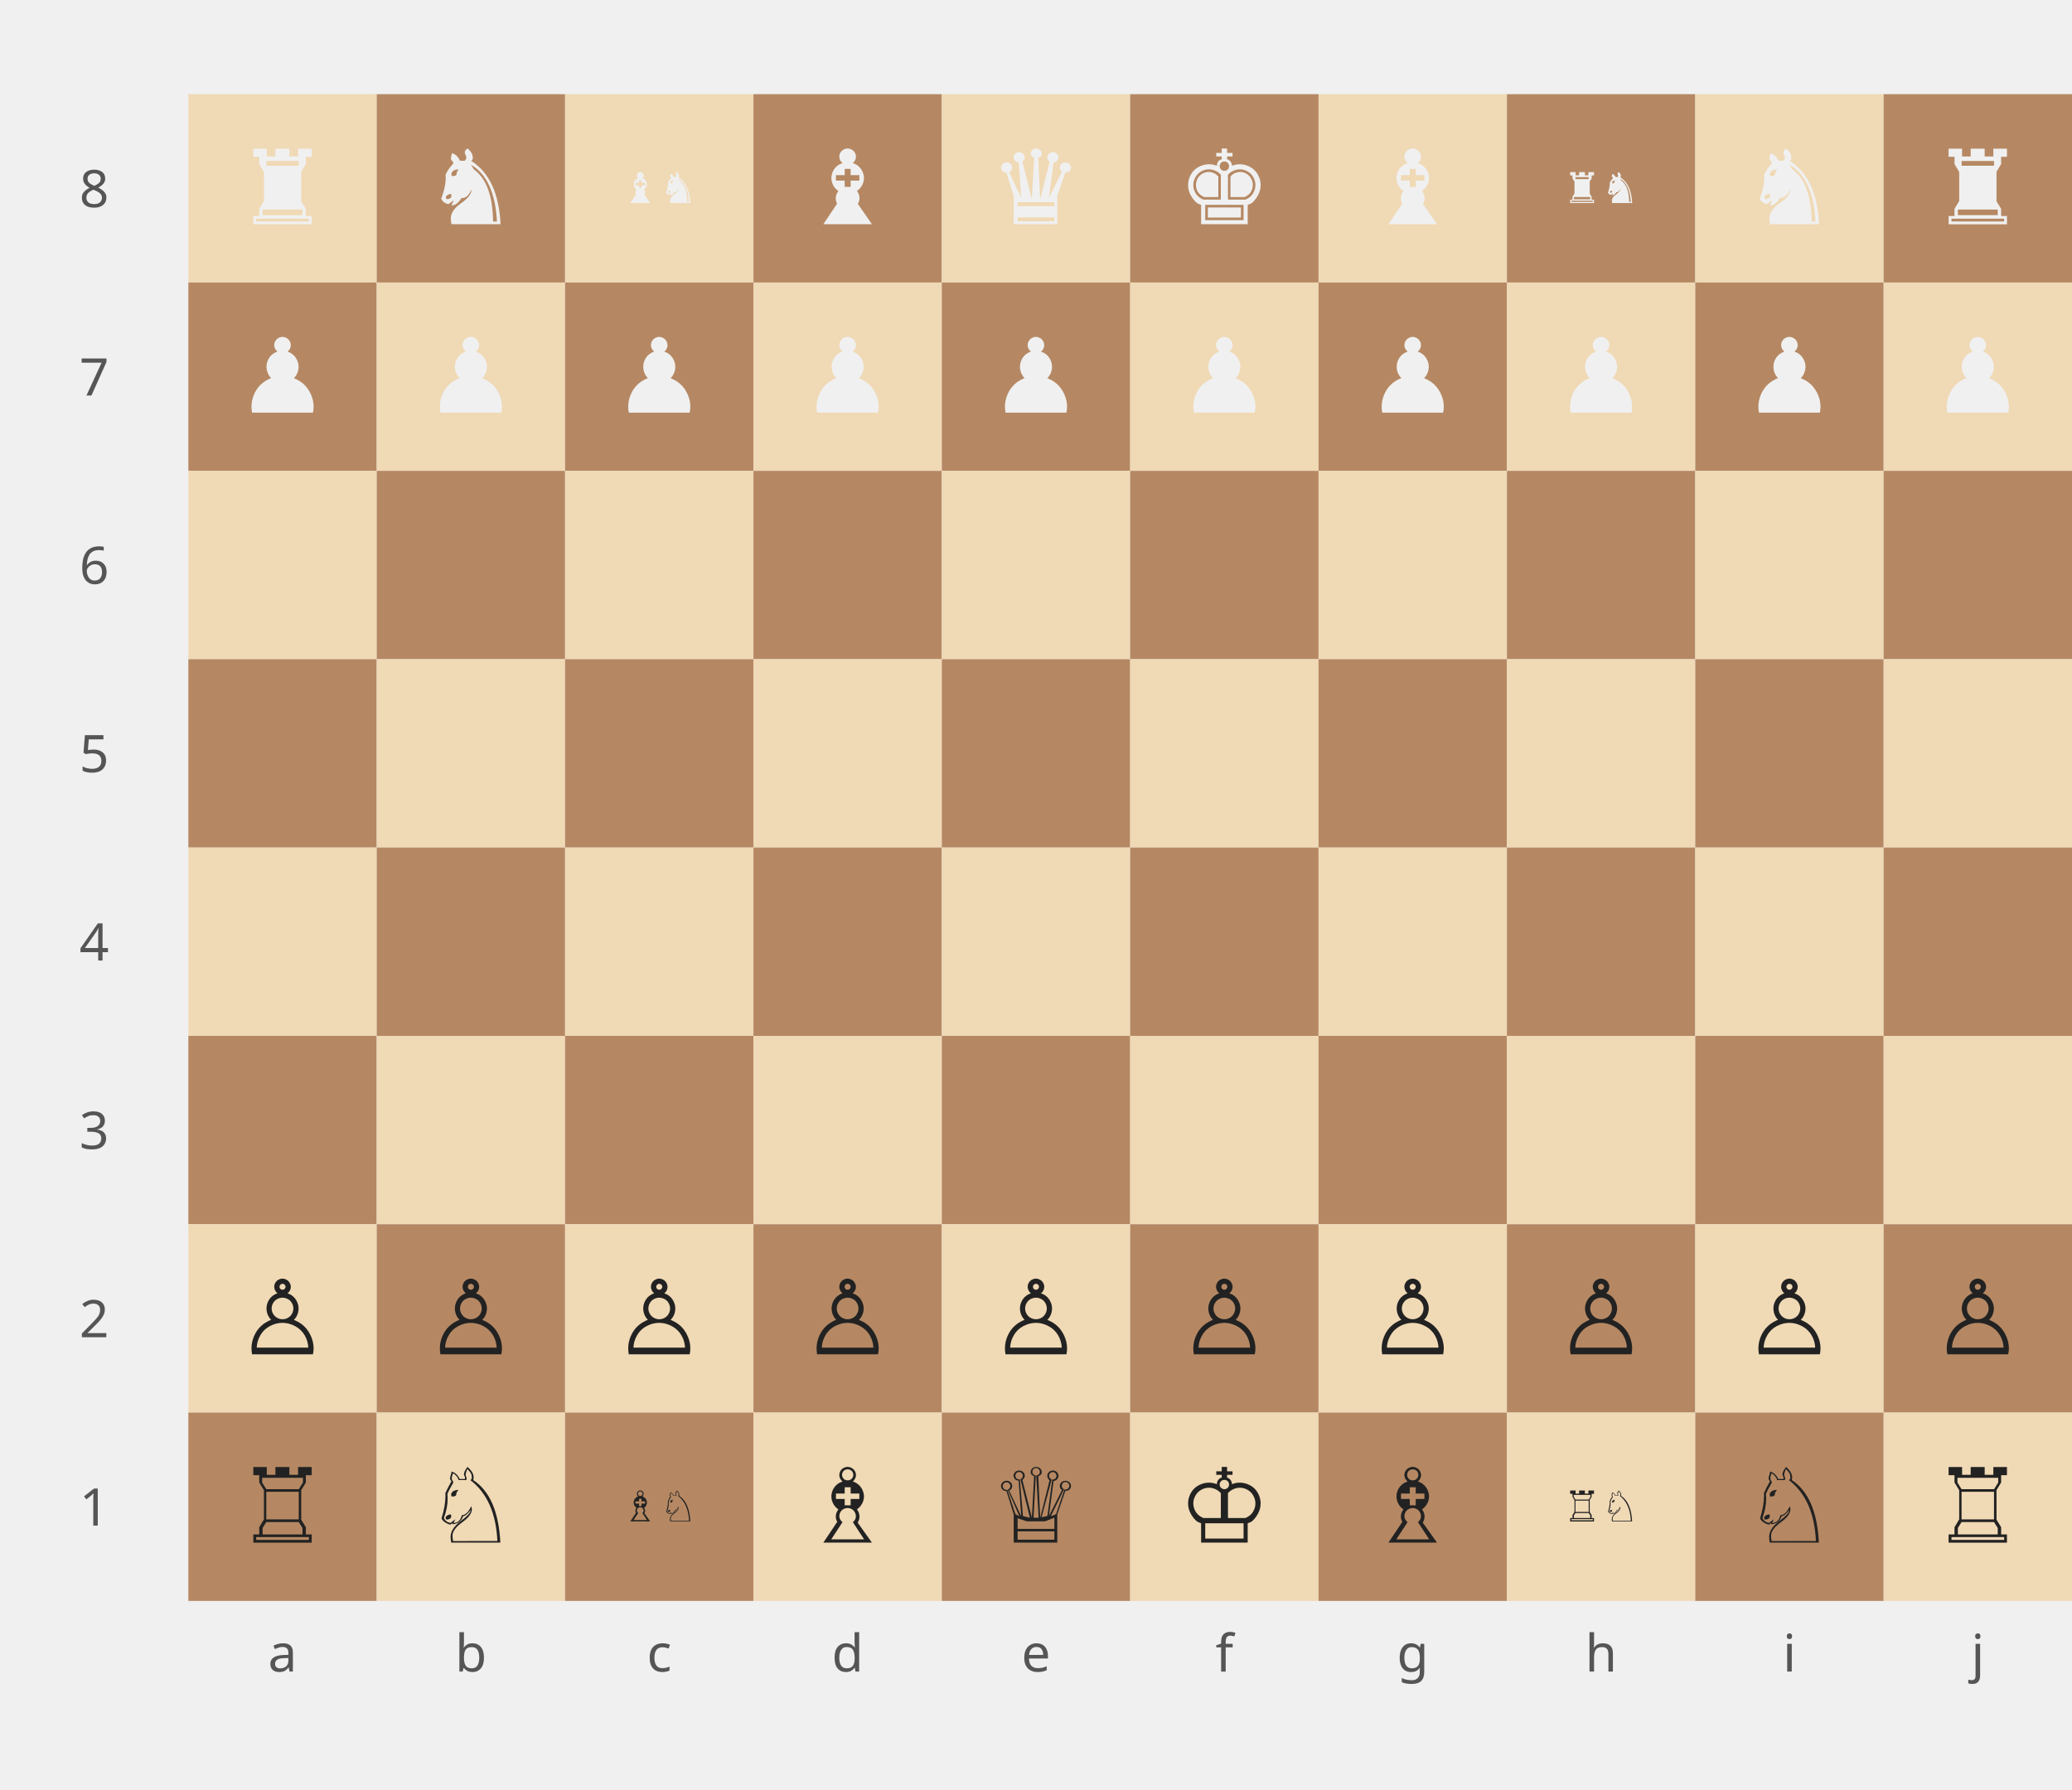
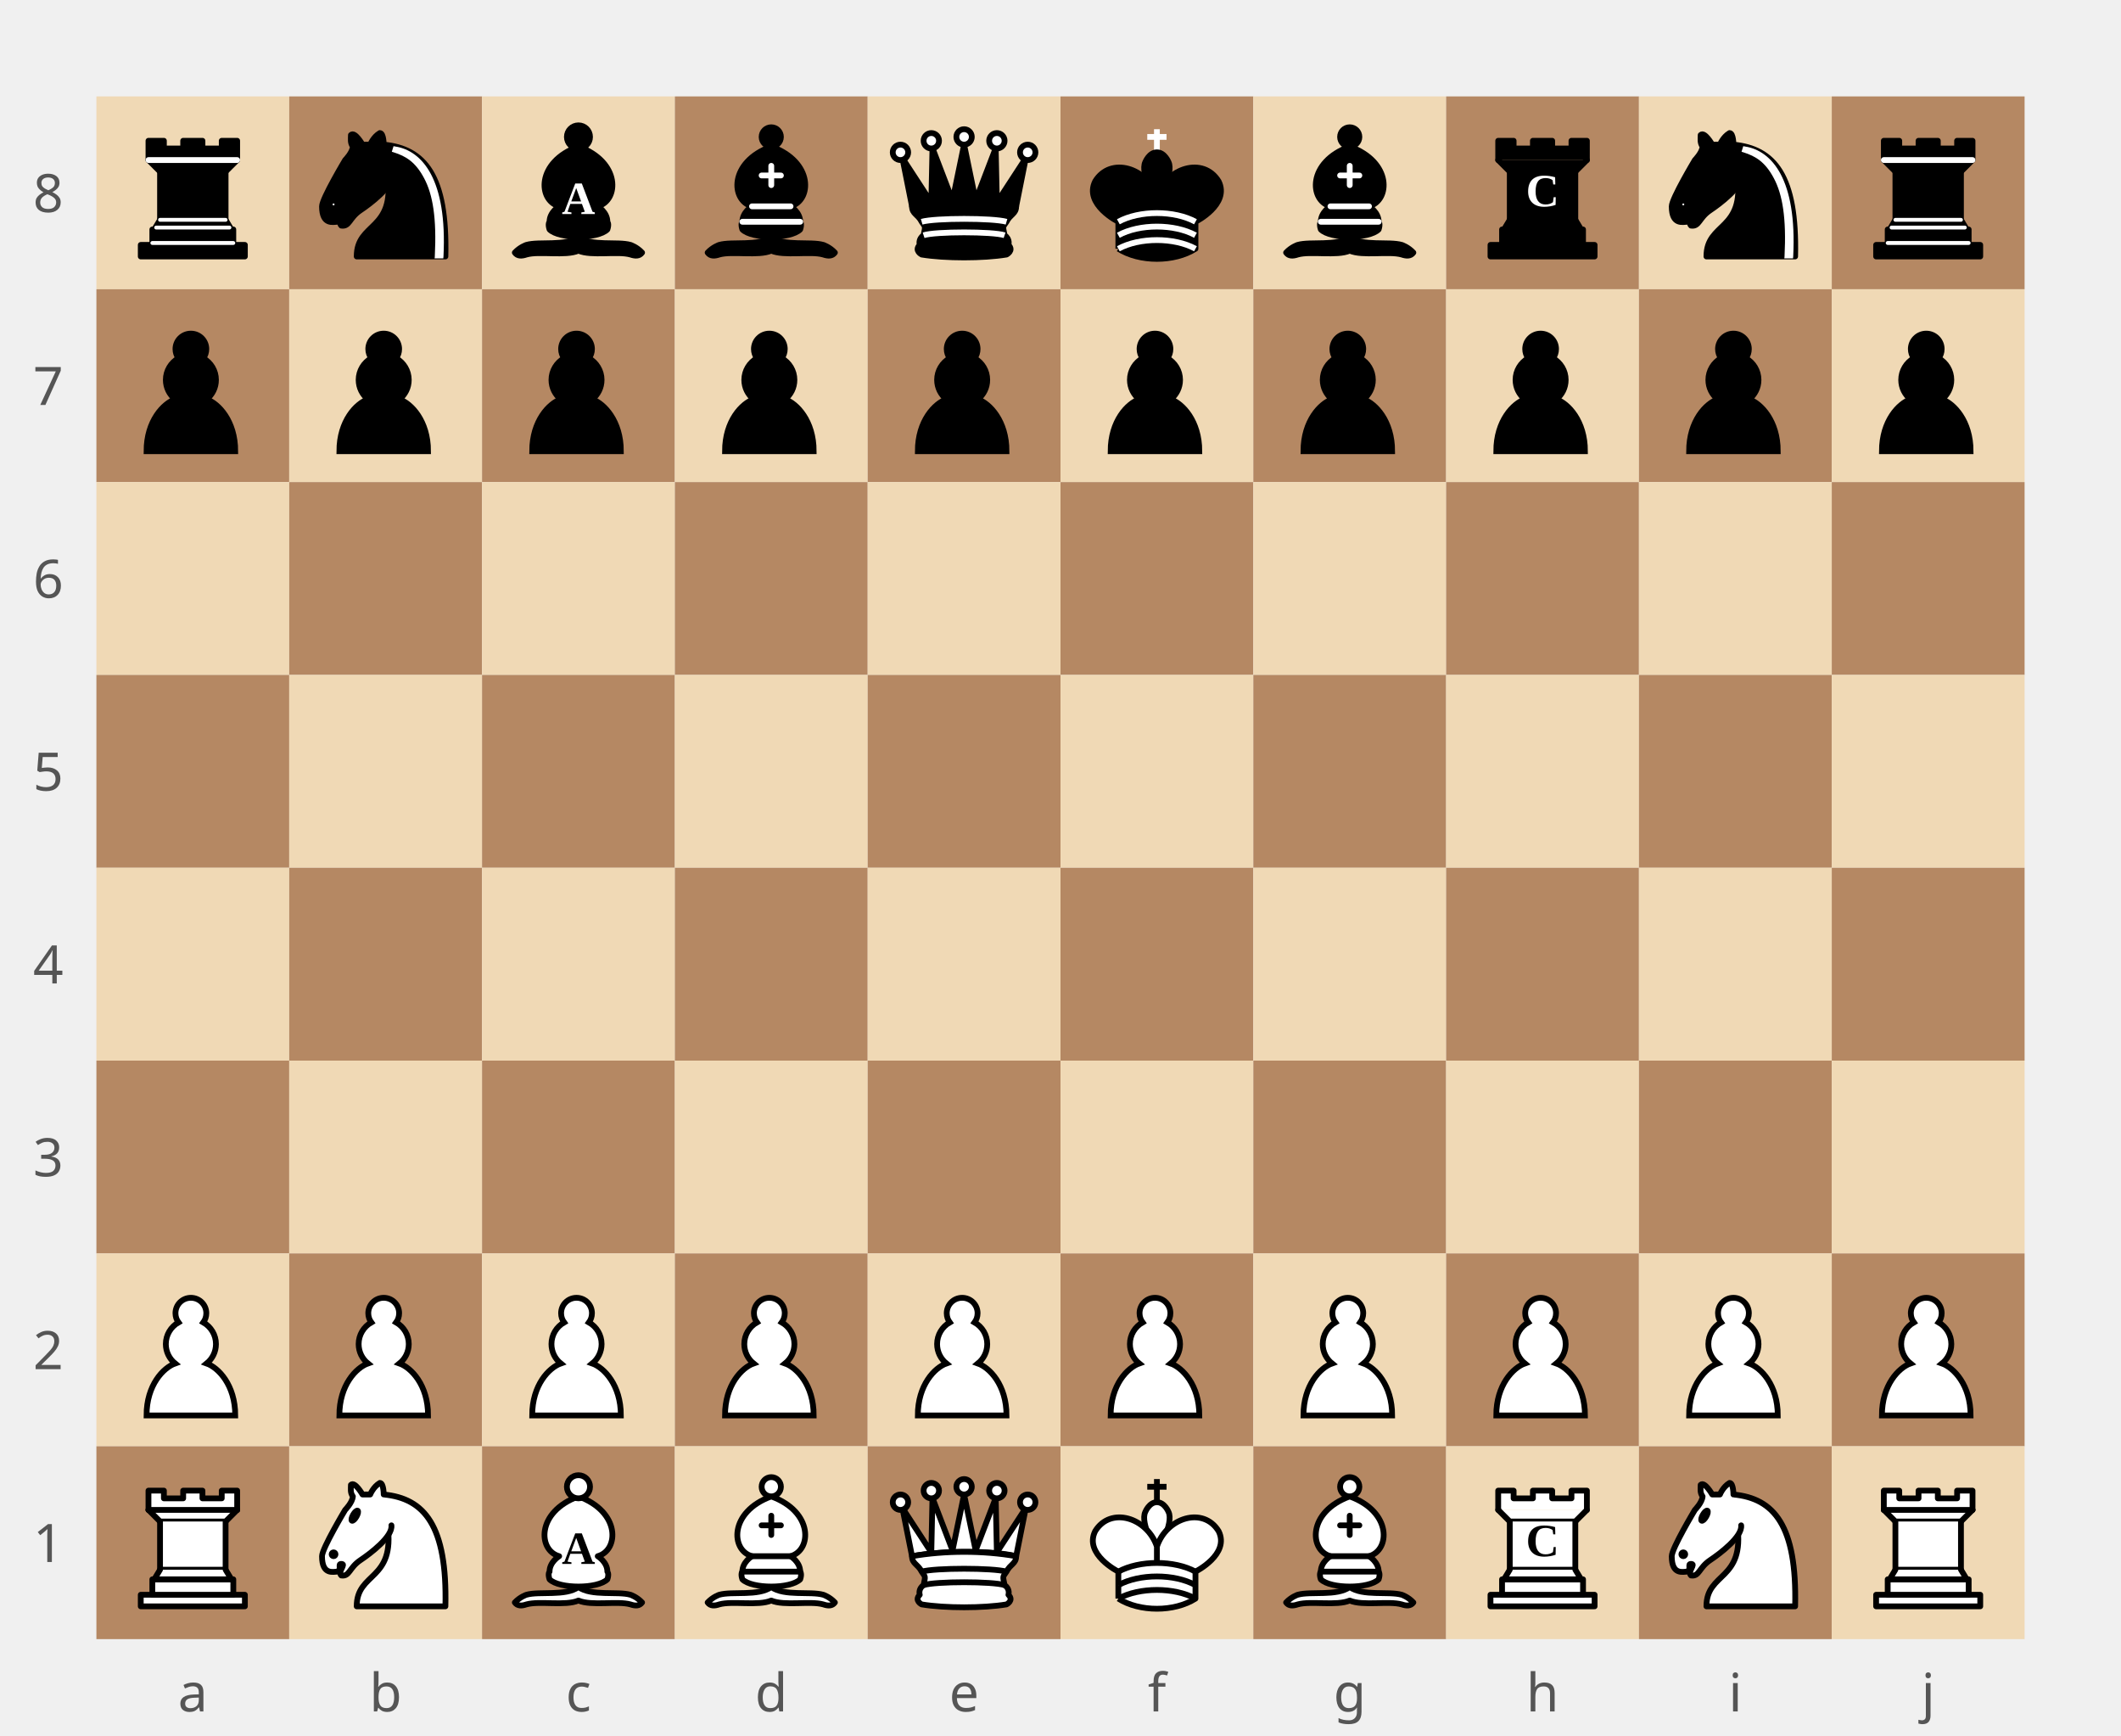
- <svg xmlns="http://www.w3.org/2000/svg" viewBox="0 0 440 380" width="440" height="380">
+ <svg xmlns="http://www.w3.org/2000/svg" viewBox="0 0 440 360" width="440" height="360">
+   <defs>
+     <symbol id="piece-r" viewBox="0 0 45 45">
+       <g style="fill:#000;stroke:#000;stroke-width:1.5;stroke-linecap:round;stroke-linejoin:round">
+         <path d="M 9,39 L 36,39 L 36,36 L 9,36 L 9,39 z" />
+         <path d="M 12,36 L 12,32 L 33,32 L 33,36 L 12,36 z" />
+         <path d="M 11,14 L 11,9 L 15,9 L 15,11 L 20,11 L 20,9 L 25,9 L 25,11 L 30,11 L 30,9 L 34,9 L 34,14" />
+         <path d="M 34,14 L 31,17 L 14,17 L 11,14" />
+         <path d="M 31,17 L 31,29.5 L 14,29.5 L 14,17" />
+         <path d="M 31,29.5 L 32.5,32 L 12.5,32 L 14,29.5" />
+         <path d="M 11,14 L 34,14" style="fill:none;stroke:#fff;stroke-linejoin:miter" />
+         <path d="M 12,35.5 L 33,35.5" style="fill:none;stroke:#fff;stroke-width:1" />
+         <path d="M 13,31.5 L 32,31.5" style="fill:none;stroke:#fff;stroke-width:1" />
+         <path d="M 14,29.5 L 31,29.5" style="fill:none;stroke:#fff;stroke-width:1" />
+       </g>
+     </symbol>
+     <symbol id="piece-n" viewBox="0 0 45 45">
+       <g style="fill:none;stroke:#000;stroke-width:1.5;stroke-linecap:round;stroke-linejoin:round">
+         <path d="M 22,10 C 32.5,11 38.5,18 38,39 L 15,39 C 15,30 25,32.5 23,18" style="fill:#000" />
+         <path d="M 24,18 C 24.38,20.91 18.45,25.37 16,27 C 13,29 13.18,31.34 11,31 C 9.958,30.06 12.41,27.96 11,28 C 10,28 11.19,29.23 10,30 C 9,30 5.997,31 6,26 C 6,24 12,14 12,14 C 12,14 13.89,12.1 14,10.5 C 13.27,9.506 13.5,8.5 13.5,7.5 C 14.5,6.5 16.5,10 16.5,10 L 18.5,10 C 18.5,10 19.28,8.008 21,7 C 22,7 22,10 22,10" style="fill:#000" />
+         <path d="M 9.5,25.5 A 0.5,0.5 0 1 1 8.5,25.5 A 0.5,0.5 0 1 1 9.5,25.5 z" style="fill:#fff" />
+         <path d="M 15,15.5 A 0.5,1.5 0 1 1 14,15.5 A 0.5,1.5 0 1 1 15,15.5 z" transform="matrix(0.866,0.5,-0.5,0.866,9.693,-5.173)" style="fill:#fff" />
+         <path d="M 24.55,10.4 L 24.1,11.85 L 24.6,12 C 27.75,13 30.25,14.49 32.5,18.75 C 34.75,23.01 35.75,29.06 35.25,39 L 35.2,39.5 L 37.45,39.5 L 37.5,39 C 38,28.94 36.62,22.15 34.25,17.66 C 31.88,13.17 28.46,11.02 25.06,10.5 L 24.55,10.4 z" style="fill:#fff;stroke:none" />
+       </g>
+     </symbol>
+     <symbol id="piece-a" viewBox="0 0 45 45">
+       <g style="fill:#000;stroke:#000;stroke-width:1.5;stroke-linecap:round;stroke-linejoin:round">
+         <path d="M 9,36 C 12.39,35.03 19.11,36.43 22.5,34 C 25.89,36.43 32.61,35.03 36,36 C 36,36 37.65,36.54 39,38 C 38.32,38.97 37.2,38.91 36,38.5 C 32.61,37.53 25.89,38.96 22.5,37.5 C 19.11,38.96 12.39,37.53 9,38.5 C 7.8,38.91 6.68,38.97 6,38 C 7.35,36.54 9,36 9,36 z" />
+         <path d="M 15,32 C 17.5,34.5 27.5,34.5 30,32 C 30.5,30.5 30,30 30,30 C 30,27.5 27.5,26 27.5,26 C 33,24.5 33.5,14.5 22.5,10.5 C 11.5,14.5 12,24.5 17.5,26 C 17.5,26 15,27.5 15,30 C 15,30 14.5,30.5 15,32 z" />
+         <circle cx="22.5" cy="8" r="3" />
+       </g>
+       <text x="22.5" y="28" text-anchor="middle" font-size="12" font-weight="bold" fill="#fff">A</text>
+     </symbol>
+     <symbol id="piece-b" viewBox="0 0 45 45">
+       <g style="fill:none;stroke:#000;stroke-width:1.5;stroke-linecap:round;stroke-linejoin:round">
+         <g style="fill:#000;stroke-linecap:butt">
+           <path d="M 9,36 C 12.39,35.03 19.11,36.43 22.5,34 C 25.89,36.43 32.61,35.03 36,36 C 36,36 37.65,36.54 39,38 C 38.32,38.97 37.2,38.91 36,38.5 C 32.61,37.53 25.89,38.96 22.5,37.5 C 19.11,38.96 12.39,37.53 9,38.5 C 7.8,38.91 6.68,38.97 6,38 C 7.35,36.54 9,36 9,36 z" />
+           <path d="M 15,32 C 17.5,34.5 27.5,34.5 30,32 C 30.5,30.5 30,30 30,30 C 30,27.5 27.5,26 27.5,26 C 33,24.5 33.5,14.5 22.5,10.5 C 11.5,14.5 12,24.5 17.5,26 C 17.5,26 15,27.5 15,30 C 15,30 14.5,30.5 15,32 z" />
+           <path d="M 25,8 A 2.5,2.5 0 1 1 20,8 A 2.5,2.5 0 1 1 25,8 z" />
+         </g>
+         <path d="M 17.5,26 L 27.5,26 M 15,30 L 30,30 M 22.5,15.5 L 22.5,20.5 M 20,18 L 25,18" style="fill:none;stroke:#fff;stroke-linejoin:miter" />
+       </g>
+     </symbol>
+     <symbol id="piece-q" viewBox="0 0 45 45">
+       <g style="fill:#000;stroke:#000;stroke-width:1.5;stroke-linejoin:round">
+         <path d="M 9,26 C 17.5,24.5 30,24.5 36,26 L 38.5,13.5 L 31,25 L 30.7,10.9 L 25.5,24.5 L 22.5,10 L 19.5,24.5 L 14.3,10.9 L 14,25 L 6.5,13.5 L 9,26 z" />
+         <path d="M 9,26 C 9,28 10.5,28 11.5,30 C 12.5,31.5 12.5,31 12,33.5 C 10.5,34.5 11,36 11,36 C 9.5,37.5 11.5,38.5 11.5,38.5 C 17.5,39.5 27.5,39.5 33.5,38.5 C 33.5,38.5 35.5,37.5 34,36 C 34,36 34.5,34.5 33,33.5 C 32.5,31 32.5,31.5 33.5,30 C 34.5,28 36,28 36,26 C 27.5,24.5 17.5,24.5 9,26 z" />
+         <path d="M 11.5,30 C 15,29 30,29 33.5,30" style="fill:none;stroke:#fff" />
+         <path d="M 12,33.5 C 15,32.5 30,32.5 33,33.5" style="fill:none;stroke:#fff" />
+         <circle cx="6" cy="12" r="2" style="fill:#fff" />
+         <circle cx="14" cy="9" r="2" style="fill:#fff" />
+         <circle cx="22.5" cy="8" r="2" style="fill:#fff" />
+         <circle cx="31" cy="9" r="2" style="fill:#fff" />
+         <circle cx="39" cy="12" r="2" style="fill:#fff" />
+       </g>
+     </symbol>
+     <symbol id="piece-k" viewBox="0 0 45 45">
+       <g style="fill:#000;stroke:#000;stroke-width:1.5;stroke-linejoin:round">
+         <path d="M 22.5,11.63 L 22.5,6" style="fill:none;stroke:#fff;stroke-linejoin:miter" />
+         <path d="M 20,8 L 25,8" style="fill:none;stroke:#fff;stroke-linejoin:miter" />
+         <path d="M 22.5,25 C 22.5,25 27,17.5 25.5,14.5 C 25.5,14.5 24.5,12 22.5,12 C 20.5,12 19.5,14.5 19.5,14.5 C 18,17.5 22.5,25 22.5,25" />
+         <path d="M 12.5,37 C 18,40.5 27,40.5 32.5,37 L 32.5,30 C 32.5,30 41.5,25.5 38.5,19.5 C 34.5,13 25,16 22.5,23.5 L 22.5,27 L 22.5,23.5 C 20,16 10.5,13 6.5,19.5 C 3.5,25.5 12.5,30 12.5,30 L 12.5,37" />
+         <path d="M 12.5,30 C 18,27 27,27 32.5,30" style="fill:none;stroke:#fff" />
+         <path d="M 12.5,33.5 C 18,30.5 27,30.5 32.5,33.5" style="fill:none;stroke:#fff" />
+         <path d="M 12.5,37 C 18,34 27,34 32.5,37" style="fill:none;stroke:#fff" />
+       </g>
+     </symbol>
+     <symbol id="piece-c" viewBox="0 0 45 45">
+       <g style="fill:#000;stroke:#000;stroke-width:1.5;stroke-linecap:round;stroke-linejoin:round">
+         <path d="M 9,39 L 36,39 L 36,36 L 9,36 L 9,39 z" />
+         <path d="M 12,36 L 12,32 L 33,32 L 33,36 L 12,36 z" />
+         <path d="M 11,14 L 11,9 L 15,9 L 15,11 L 20,11 L 20,9 L 25,9 L 25,11 L 30,11 L 30,9 L 34,9 L 34,14" />
+         <path d="M 34,14 L 31,17 L 14,17 L 11,14" />
+         <path d="M 31,17 L 31,29.5 L 14,29.5 L 14,17" />
+         <path d="M 31,29.5 L 32.5,32 L 12.5,32 L 14,29.5" />
+       </g>
+       <text x="22.5" y="26" text-anchor="middle" font-size="12" font-weight="bold" fill="#fff">C</text>
+     </symbol>
+     <symbol id="piece-p" viewBox="0 0 45 45">
+       <path d="M 22,9 C 19.79,9 18,10.79 18,13 C 18,13.89 18.29,14.71 18.78,15.38 C 16.83,16.5 15.5,18.59 15.5,21 C 15.5,23.03 16.44,24.84 17.91,26.03 C 14.91,27.09 10.5,31.58 10.5,39.5 L 33.5,39.5 C 33.5,31.58 29.09,27.09 26.09,26.03 C 27.56,24.84 28.5,23.03 28.5,21 C 28.5,18.59 27.17,16.5 25.22,15.38 C 25.71,14.71 26,13.89 26,13 C 26,10.79 24.21,9 22,9 z" style="fill:#000;stroke:#000;stroke-width:1.5;stroke-linecap:round" />
+     </symbol>
+     <symbol id="piece-P" viewBox="0 0 45 45">
+       <path d="M 22,9 C 19.79,9 18,10.79 18,13 C 18,13.89 18.29,14.71 18.78,15.38 C 16.83,16.5 15.5,18.59 15.5,21 C 15.5,23.03 16.44,24.84 17.91,26.03 C 14.91,27.09 10.5,31.58 10.5,39.5 L 33.5,39.5 C 33.5,31.58 29.09,27.09 26.09,26.03 C 27.56,24.84 28.5,23.03 28.5,21 C 28.5,18.59 27.17,16.5 25.22,15.38 C 25.71,14.71 26,13.89 26,13 C 26,10.79 24.21,9 22,9 z" style="fill:#fff;stroke:#000;stroke-width:1.5;stroke-linecap:round" />
+     </symbol>
+     <symbol id="piece-R" viewBox="0 0 45 45">
+       <g style="fill:#fff;stroke:#000;stroke-width:1.5;stroke-linecap:round;stroke-linejoin:round">
+         <path d="M 9,39 L 36,39 L 36,36 L 9,36 L 9,39 z" />
+         <path d="M 12,36 L 12,32 L 33,32 L 33,36 L 12,36 z" />
+         <path d="M 11,14 L 11,9 L 15,9 L 15,11 L 20,11 L 20,9 L 25,9 L 25,11 L 30,11 L 30,9 L 34,9 L 34,14" />
+         <path d="M 34,14 L 31,17 L 14,17 L 11,14" />
+         <path d="M 31,17 L 31,29.5 L 14,29.5 L 14,17" />
+         <path d="M 31,29.5 L 32.5,32 L 12.5,32 L 14,29.5" />
+         <path d="M 11,14 L 34,14" style="fill:none" />
+       </g>
+     </symbol>
+     <symbol id="piece-N" viewBox="0 0 45 45">
+       <g style="fill:none;stroke:#000;stroke-width:1.5;stroke-linecap:round;stroke-linejoin:round">
+         <path d="M 22,10 C 32.5,11 38.5,18 38,39 L 15,39 C 15,30 25,32.5 23,18" style="fill:#fff" />
+         <path d="M 24,18 C 24.38,20.91 18.45,25.37 16,27 C 13,29 13.18,31.34 11,31 C 9.958,30.06 12.41,27.96 11,28 C 10,28 11.19,29.23 10,30 C 9,30 5.997,31 6,26 C 6,24 12,14 12,14 C 12,14 13.89,12.1 14,10.5 C 13.27,9.506 13.5,8.5 13.5,7.5 C 14.5,6.5 16.5,10 16.5,10 L 18.5,10 C 18.5,10 19.28,8.008 21,7 C 22,7 22,10 22,10" style="fill:#fff" />
+         <path d="M 9.5,25.5 A 0.5,0.5 0 1 1 8.5,25.5 A 0.5,0.5 0 1 1 9.5,25.5 z" style="fill:#000" />
+         <path d="M 15,15.5 A 0.5,1.5 0 1 1 14,15.5 A 0.5,1.5 0 1 1 15,15.5 z" transform="matrix(0.866,0.5,-0.5,0.866,9.693,-5.173)" style="fill:#000" />
+       </g>
+     </symbol>
+     <symbol id="piece-A" viewBox="0 0 45 45">
+       <g style="fill:#fff;stroke:#000;stroke-width:1.5;stroke-linecap:round;stroke-linejoin:round">
+         <path d="M 9,36 C 12.39,35.03 19.11,36.43 22.5,34 C 25.89,36.43 32.61,35.03 36,36 C 36,36 37.65,36.54 39,38 C 38.32,38.97 37.2,38.91 36,38.5 C 32.61,37.53 25.89,38.96 22.5,37.5 C 19.11,38.96 12.39,37.53 9,38.5 C 7.8,38.91 6.68,38.97 6,38 C 7.35,36.54 9,36 9,36 z" />
+         <path d="M 15,32 C 17.5,34.5 27.5,34.5 30,32 C 30.5,30.5 30,30 30,30 C 30,27.5 27.5,26 27.5,26 C 33,24.5 33.5,14.5 22.5,10.5 C 11.5,14.5 12,24.5 17.5,26 C 17.5,26 15,27.5 15,30 C 15,30 14.5,30.5 15,32 z" />
+         <circle cx="22.5" cy="8" r="3" />
+       </g>
+       <text x="22.5" y="28" text-anchor="middle" font-size="12" font-weight="bold" fill="#000">A</text>
+     </symbol>
+     <symbol id="piece-B" viewBox="0 0 45 45">
+       <g style="fill:none;stroke:#000;stroke-width:1.5;stroke-linecap:round;stroke-linejoin:round">
+         <g style="fill:#fff;stroke-linecap:butt">
+           <path d="M 9,36 C 12.39,35.03 19.11,36.43 22.5,34 C 25.89,36.43 32.61,35.03 36,36 C 36,36 37.65,36.54 39,38 C 38.32,38.97 37.2,38.91 36,38.5 C 32.61,37.53 25.89,38.96 22.5,37.5 C 19.11,38.96 12.39,37.53 9,38.5 C 7.8,38.91 6.68,38.97 6,38 C 7.35,36.54 9,36 9,36 z" />
+           <path d="M 15,32 C 17.5,34.5 27.5,34.5 30,32 C 30.5,30.5 30,30 30,30 C 30,27.5 27.5,26 27.5,26 C 33,24.5 33.5,14.5 22.5,10.5 C 11.5,14.5 12,24.5 17.5,26 C 17.5,26 15,27.5 15,30 C 15,30 14.5,30.5 15,32 z" />
+           <path d="M 25,8 A 2.5,2.5 0 1 1 20,8 A 2.5,2.5 0 1 1 25,8 z" />
+         </g>
+         <path d="M 17.5,26 L 27.5,26 M 15,30 L 30,30 M 22.5,15.5 L 22.5,20.5 M 20,18 L 25,18" style="fill:none;stroke:#000;stroke-linejoin:miter" />
+       </g>
+     </symbol>
+     <symbol id="piece-Q" viewBox="0 0 45 45">
+       <g style="fill:#fff;stroke:#000;stroke-width:1.5;stroke-linejoin:round">
+         <path d="M 9,26 C 17.5,24.5 30,24.5 36,26 L 38.5,13.5 L 31,25 L 30.7,10.9 L 25.5,24.5 L 22.5,10 L 19.5,24.5 L 14.3,10.9 L 14,25 L 6.5,13.5 L 9,26 z" />
+         <path d="M 9,26 C 9,28 10.5,28 11.5,30 C 12.5,31.5 12.5,31 12,33.5 C 10.5,34.5 11,36 11,36 C 9.5,37.5 11.5,38.5 11.5,38.5 C 17.5,39.5 27.5,39.5 33.5,38.5 C 33.5,38.5 35.5,37.5 34,36 C 34,36 34.5,34.5 33,33.5 C 32.5,31 32.5,31.5 33.5,30 C 34.5,28 36,28 36,26 C 27.5,24.5 17.5,24.5 9,26 z" />
+         <path d="M 11.5,30 C 15,29 30,29 33.5,30" style="fill:none" />
+         <path d="M 12,33.5 C 15,32.5 30,32.5 33,33.5" style="fill:none" />
+         <circle cx="6" cy="12" r="2" />
+         <circle cx="14" cy="9" r="2" />
+         <circle cx="22.5" cy="8" r="2" />
+         <circle cx="31" cy="9" r="2" />
+         <circle cx="39" cy="12" r="2" />
+       </g>
+     </symbol>
+     <symbol id="piece-K" viewBox="0 0 45 45">
+       <g style="fill:#fff;stroke:#000;stroke-width:1.5;stroke-linejoin:round">
+         <path d="M 22.5,11.63 L 22.5,6" style="fill:none;stroke-linejoin:miter" />
+         <path d="M 20,8 L 25,8" style="fill:none;stroke-linejoin:miter" />
+         <path d="M 22.5,25 C 22.5,25 27,17.5 25.5,14.5 C 25.5,14.5 24.5,12 22.5,12 C 20.5,12 19.5,14.5 19.5,14.5 C 18,17.5 22.5,25 22.5,25" />
+         <path d="M 12.5,37 C 18,40.5 27,40.5 32.5,37 L 32.5,30 C 32.5,30 41.5,25.5 38.5,19.5 C 34.5,13 25,16 22.5,23.5 L 22.5,27 L 22.5,23.5 C 20,16 10.5,13 6.5,19.5 C 3.5,25.5 12.5,30 12.5,30 L 12.5,37" />
+         <path d="M 12.5,30 C 18,27 27,27 32.5,30" />
+         <path d="M 12.5,33.5 C 18,30.5 27,30.5 32.5,33.5" />
+         <path d="M 12.5,37 C 18,34 27,34 32.5,37" />
+       </g>
+     </symbol>
+     <symbol id="piece-C" viewBox="0 0 45 45">
+       <g style="fill:#fff;stroke:#000;stroke-width:1.5;stroke-linecap:round;stroke-linejoin:round">
+         <path d="M 9,39 L 36,39 L 36,36 L 9,36 L 9,39 z" />
+         <path d="M 12,36 L 12,32 L 33,32 L 33,36 L 12,36 z" />
+         <path d="M 11,14 L 11,9 L 15,9 L 15,11 L 20,11 L 20,9 L 25,9 L 25,11 L 30,11 L 30,9 L 34,9 L 34,14" />
+         <path d="M 34,14 L 31,17 L 14,17 L 11,14" />
+         <path d="M 31,17 L 31,29.5 L 14,29.5 L 14,17" />
+         <path d="M 31,29.5 L 32.5,32 L 12.5,32 L 14,29.5" />
+       </g>
+       <text x="22.5" y="26" text-anchor="middle" font-size="12" font-weight="bold" fill="#000">C</text>
+     </symbol>
+   </defs>
  <g id="board">
-     <rect x="40" y="20" width="40" height="40" fill="#f0d9b5" />
-     <rect x="80" y="20" width="40" height="40" fill="#b58863" />
-     <rect x="120" y="20" width="40" height="40" fill="#f0d9b5" />
-     <rect x="160" y="20" width="40" height="40" fill="#b58863" />
-     <rect x="200" y="20" width="40" height="40" fill="#f0d9b5" />
-     <rect x="240" y="20" width="40" height="40" fill="#b58863" />
-     <rect x="280" y="20" width="40" height="40" fill="#f0d9b5" />
-     <rect x="320" y="20" width="40" height="40" fill="#b58863" />
-     <rect x="360" y="20" width="40" height="40" fill="#f0d9b5" />
-     <rect x="400" y="20" width="40" height="40" fill="#b58863" />
-     <rect x="40" y="60" width="40" height="40" fill="#b58863" />
-     <rect x="80" y="60" width="40" height="40" fill="#f0d9b5" />
-     <rect x="120" y="60" width="40" height="40" fill="#b58863" />
-     <rect x="160" y="60" width="40" height="40" fill="#f0d9b5" />
-     <rect x="200" y="60" width="40" height="40" fill="#b58863" />
-     <rect x="240" y="60" width="40" height="40" fill="#f0d9b5" />
-     <rect x="280" y="60" width="40" height="40" fill="#b58863" />
-     <rect x="320" y="60" width="40" height="40" fill="#f0d9b5" />
-     <rect x="360" y="60" width="40" height="40" fill="#b58863" />
-     <rect x="400" y="60" width="40" height="40" fill="#f0d9b5" />
-     <rect x="40" y="100" width="40" height="40" fill="#f0d9b5" />
-     <rect x="80" y="100" width="40" height="40" fill="#b58863" />
-     <rect x="120" y="100" width="40" height="40" fill="#f0d9b5" />
-     <rect x="160" y="100" width="40" height="40" fill="#b58863" />
-     <rect x="200" y="100" width="40" height="40" fill="#f0d9b5" />
-     <rect x="240" y="100" width="40" height="40" fill="#b58863" />
-     <rect x="280" y="100" width="40" height="40" fill="#f0d9b5" />
-     <rect x="320" y="100" width="40" height="40" fill="#b58863" />
-     <rect x="360" y="100" width="40" height="40" fill="#f0d9b5" />
-     <rect x="400" y="100" width="40" height="40" fill="#b58863" />
-     <rect x="40" y="140" width="40" height="40" fill="#b58863" />
-     <rect x="80" y="140" width="40" height="40" fill="#f0d9b5" />
-     <rect x="120" y="140" width="40" height="40" fill="#b58863" />
-     <rect x="160" y="140" width="40" height="40" fill="#f0d9b5" />
-     <rect x="200" y="140" width="40" height="40" fill="#b58863" />
-     <rect x="240" y="140" width="40" height="40" fill="#f0d9b5" />
-     <rect x="280" y="140" width="40" height="40" fill="#b58863" />
-     <rect x="320" y="140" width="40" height="40" fill="#f0d9b5" />
-     <rect x="360" y="140" width="40" height="40" fill="#b58863" />
-     <rect x="400" y="140" width="40" height="40" fill="#f0d9b5" />
-     <rect x="40" y="180" width="40" height="40" fill="#f0d9b5" />
-     <rect x="80" y="180" width="40" height="40" fill="#b58863" />
-     <rect x="120" y="180" width="40" height="40" fill="#f0d9b5" />
-     <rect x="160" y="180" width="40" height="40" fill="#b58863" />
-     <rect x="200" y="180" width="40" height="40" fill="#f0d9b5" />
-     <rect x="240" y="180" width="40" height="40" fill="#b58863" />
-     <rect x="280" y="180" width="40" height="40" fill="#f0d9b5" />
-     <rect x="320" y="180" width="40" height="40" fill="#b58863" />
-     <rect x="360" y="180" width="40" height="40" fill="#f0d9b5" />
-     <rect x="400" y="180" width="40" height="40" fill="#b58863" />
-     <rect x="40" y="220" width="40" height="40" fill="#b58863" />
-     <rect x="80" y="220" width="40" height="40" fill="#f0d9b5" />
-     <rect x="120" y="220" width="40" height="40" fill="#b58863" />
-     <rect x="160" y="220" width="40" height="40" fill="#f0d9b5" />
-     <rect x="200" y="220" width="40" height="40" fill="#b58863" />
-     <rect x="240" y="220" width="40" height="40" fill="#f0d9b5" />
-     <rect x="280" y="220" width="40" height="40" fill="#b58863" />
-     <rect x="320" y="220" width="40" height="40" fill="#f0d9b5" />
-     <rect x="360" y="220" width="40" height="40" fill="#b58863" />
-     <rect x="400" y="220" width="40" height="40" fill="#f0d9b5" />
-     <rect x="40" y="260" width="40" height="40" fill="#f0d9b5" />
-     <rect x="80" y="260" width="40" height="40" fill="#b58863" />
-     <rect x="120" y="260" width="40" height="40" fill="#f0d9b5" />
-     <rect x="160" y="260" width="40" height="40" fill="#b58863" />
-     <rect x="200" y="260" width="40" height="40" fill="#f0d9b5" />
-     <rect x="240" y="260" width="40" height="40" fill="#b58863" />
-     <rect x="280" y="260" width="40" height="40" fill="#f0d9b5" />
-     <rect x="320" y="260" width="40" height="40" fill="#b58863" />
-     <rect x="360" y="260" width="40" height="40" fill="#f0d9b5" />
-     <rect x="400" y="260" width="40" height="40" fill="#b58863" />
-     <rect x="40" y="300" width="40" height="40" fill="#b58863" />
-     <rect x="80" y="300" width="40" height="40" fill="#f0d9b5" />
-     <rect x="120" y="300" width="40" height="40" fill="#b58863" />
-     <rect x="160" y="300" width="40" height="40" fill="#f0d9b5" />
-     <rect x="200" y="300" width="40" height="40" fill="#b58863" />
-     <rect x="240" y="300" width="40" height="40" fill="#f0d9b5" />
-     <rect x="280" y="300" width="40" height="40" fill="#b58863" />
-     <rect x="320" y="300" width="40" height="40" fill="#f0d9b5" />
-     <rect x="360" y="300" width="40" height="40" fill="#b58863" />
-     <rect x="400" y="300" width="40" height="40" fill="#f0d9b5" />
+     <rect x="20" y="20" width="40" height="40" fill="#f0d9b5" />
+     <rect x="60" y="20" width="40" height="40" fill="#b58863" />
+     <rect x="100" y="20" width="40" height="40" fill="#f0d9b5" />
+     <rect x="140" y="20" width="40" height="40" fill="#b58863" />
+     <rect x="180" y="20" width="40" height="40" fill="#f0d9b5" />
+     <rect x="220" y="20" width="40" height="40" fill="#b58863" />
+     <rect x="260" y="20" width="40" height="40" fill="#f0d9b5" />
+     <rect x="300" y="20" width="40" height="40" fill="#b58863" />
+     <rect x="340" y="20" width="40" height="40" fill="#f0d9b5" />
+     <rect x="380" y="20" width="40" height="40" fill="#b58863" />
+     <rect x="20" y="60" width="40" height="40" fill="#b58863" />
+     <rect x="60" y="60" width="40" height="40" fill="#f0d9b5" />
+     <rect x="100" y="60" width="40" height="40" fill="#b58863" />
+     <rect x="140" y="60" width="40" height="40" fill="#f0d9b5" />
+     <rect x="180" y="60" width="40" height="40" fill="#b58863" />
+     <rect x="220" y="60" width="40" height="40" fill="#f0d9b5" />
+     <rect x="260" y="60" width="40" height="40" fill="#b58863" />
+     <rect x="300" y="60" width="40" height="40" fill="#f0d9b5" />
+     <rect x="340" y="60" width="40" height="40" fill="#b58863" />
+     <rect x="380" y="60" width="40" height="40" fill="#f0d9b5" />
+     <rect x="20" y="100" width="40" height="40" fill="#f0d9b5" />
+     <rect x="60" y="100" width="40" height="40" fill="#b58863" />
+     <rect x="100" y="100" width="40" height="40" fill="#f0d9b5" />
+     <rect x="140" y="100" width="40" height="40" fill="#b58863" />
+     <rect x="180" y="100" width="40" height="40" fill="#f0d9b5" />
+     <rect x="220" y="100" width="40" height="40" fill="#b58863" />
+     <rect x="260" y="100" width="40" height="40" fill="#f0d9b5" />
+     <rect x="300" y="100" width="40" height="40" fill="#b58863" />
+     <rect x="340" y="100" width="40" height="40" fill="#f0d9b5" />
+     <rect x="380" y="100" width="40" height="40" fill="#b58863" />
+     <rect x="20" y="140" width="40" height="40" fill="#b58863" />
+     <rect x="60" y="140" width="40" height="40" fill="#f0d9b5" />
+     <rect x="100" y="140" width="40" height="40" fill="#b58863" />
+     <rect x="140" y="140" width="40" height="40" fill="#f0d9b5" />
+     <rect x="180" y="140" width="40" height="40" fill="#b58863" />
+     <rect x="220" y="140" width="40" height="40" fill="#f0d9b5" />
+     <rect x="260" y="140" width="40" height="40" fill="#b58863" />
+     <rect x="300" y="140" width="40" height="40" fill="#f0d9b5" />
+     <rect x="340" y="140" width="40" height="40" fill="#b58863" />
+     <rect x="380" y="140" width="40" height="40" fill="#f0d9b5" />
+     <rect x="20" y="180" width="40" height="40" fill="#f0d9b5" />
+     <rect x="60" y="180" width="40" height="40" fill="#b58863" />
+     <rect x="100" y="180" width="40" height="40" fill="#f0d9b5" />
+     <rect x="140" y="180" width="40" height="40" fill="#b58863" />
+     <rect x="180" y="180" width="40" height="40" fill="#f0d9b5" />
+     <rect x="220" y="180" width="40" height="40" fill="#b58863" />
+     <rect x="260" y="180" width="40" height="40" fill="#f0d9b5" />
+     <rect x="300" y="180" width="40" height="40" fill="#b58863" />
+     <rect x="340" y="180" width="40" height="40" fill="#f0d9b5" />
+     <rect x="380" y="180" width="40" height="40" fill="#b58863" />
+     <rect x="20" y="220" width="40" height="40" fill="#b58863" />
+     <rect x="60" y="220" width="40" height="40" fill="#f0d9b5" />
+     <rect x="100" y="220" width="40" height="40" fill="#b58863" />
+     <rect x="140" y="220" width="40" height="40" fill="#f0d9b5" />
+     <rect x="180" y="220" width="40" height="40" fill="#b58863" />
+     <rect x="220" y="220" width="40" height="40" fill="#f0d9b5" />
+     <rect x="260" y="220" width="40" height="40" fill="#b58863" />
+     <rect x="300" y="220" width="40" height="40" fill="#f0d9b5" />
+     <rect x="340" y="220" width="40" height="40" fill="#b58863" />
+     <rect x="380" y="220" width="40" height="40" fill="#f0d9b5" />
+     <rect x="20" y="260" width="40" height="40" fill="#f0d9b5" />
+     <rect x="60" y="260" width="40" height="40" fill="#b58863" />
+     <rect x="100" y="260" width="40" height="40" fill="#f0d9b5" />
+     <rect x="140" y="260" width="40" height="40" fill="#b58863" />
+     <rect x="180" y="260" width="40" height="40" fill="#f0d9b5" />
+     <rect x="220" y="260" width="40" height="40" fill="#b58863" />
+     <rect x="260" y="260" width="40" height="40" fill="#f0d9b5" />
+     <rect x="300" y="260" width="40" height="40" fill="#b58863" />
+     <rect x="340" y="260" width="40" height="40" fill="#f0d9b5" />
+     <rect x="380" y="260" width="40" height="40" fill="#b58863" />
+     <rect x="20" y="300" width="40" height="40" fill="#b58863" />
+     <rect x="60" y="300" width="40" height="40" fill="#f0d9b5" />
+     <rect x="100" y="300" width="40" height="40" fill="#b58863" />
+     <rect x="140" y="300" width="40" height="40" fill="#f0d9b5" />
+     <rect x="180" y="300" width="40" height="40" fill="#b58863" />
+     <rect x="220" y="300" width="40" height="40" fill="#f0d9b5" />
+     <rect x="260" y="300" width="40" height="40" fill="#b58863" />
+     <rect x="300" y="300" width="40" height="40" fill="#f0d9b5" />
+     <rect x="340" y="300" width="40" height="40" fill="#b58863" />
+     <rect x="380" y="300" width="40" height="40" fill="#f0d9b5" />
  </g>
-   <g font-family="sans-serif" font-size="22" text-anchor="middle" dominant-baseline="central">
-     <text x="60" y="40" fill="#f0f0f0">♜</text>
-     <text x="100" y="40" fill="#f0f0f0">♞</text>
-     <text x="140" y="40" fill="#f0f0f0" font-size="9">♝♞</text>
-     <text x="180" y="40" fill="#f0f0f0">♝</text>
-     <text x="220" y="40" fill="#f0f0f0">♛</text>
-     <text x="260" y="40" fill="#f0f0f0">♚</text>
-     <text x="300" y="40" fill="#f0f0f0">♝</text>
-     <text x="340" y="40" fill="#f0f0f0" font-size="9">♜♞</text>
-     <text x="380" y="40" fill="#f0f0f0">♞</text>
-     <text x="420" y="40" fill="#f0f0f0">♜</text>
-     <text x="60" y="80" fill="#f0f0f0">♟</text>
-     <text x="100" y="80" fill="#f0f0f0">♟</text>
-     <text x="140" y="80" fill="#f0f0f0">♟</text>
-     <text x="180" y="80" fill="#f0f0f0">♟</text>
-     <text x="220" y="80" fill="#f0f0f0">♟</text>
-     <text x="260" y="80" fill="#f0f0f0">♟</text>
-     <text x="300" y="80" fill="#f0f0f0">♟</text>
-     <text x="340" y="80" fill="#f0f0f0">♟</text>
-     <text x="380" y="80" fill="#f0f0f0">♟</text>
-     <text x="420" y="80" fill="#f0f0f0">♟</text>
-     <text x="60" y="280" fill="#222">♙</text>
-     <text x="100" y="280" fill="#222">♙</text>
-     <text x="140" y="280" fill="#222">♙</text>
-     <text x="180" y="280" fill="#222">♙</text>
-     <text x="220" y="280" fill="#222">♙</text>
-     <text x="260" y="280" fill="#222">♙</text>
-     <text x="300" y="280" fill="#222">♙</text>
-     <text x="340" y="280" fill="#222">♙</text>
-     <text x="380" y="280" fill="#222">♙</text>
-     <text x="420" y="280" fill="#222">♙</text>
-     <text x="60" y="320" fill="#222">♖</text>
-     <text x="100" y="320" fill="#222">♘</text>
-     <text x="140" y="320" fill="#222" font-size="9">♗♘</text>
-     <text x="180" y="320" fill="#222">♗</text>
-     <text x="220" y="320" fill="#222">♕</text>
-     <text x="260" y="320" fill="#222">♔</text>
-     <text x="300" y="320" fill="#222">♗</text>
-     <text x="340" y="320" fill="#222" font-size="9">♖♘</text>
-     <text x="380" y="320" fill="#222">♘</text>
-     <text x="420" y="320" fill="#222">♖</text>
+   <g id="pieces">
+     <use href="#piece-r" x="22" y="22" width="36" height="36" />
+     <use href="#piece-n" x="62" y="22" width="36" height="36" />
+     <use href="#piece-a" x="102" y="22" width="36" height="36" />
+     <use href="#piece-b" x="142" y="22" width="36" height="36" />
+     <use href="#piece-q" x="182" y="22" width="36" height="36" />
+     <use href="#piece-k" x="222" y="22" width="36" height="36" />
+     <use href="#piece-b" x="262" y="22" width="36" height="36" />
+     <use href="#piece-c" x="302" y="22" width="36" height="36" />
+     <use href="#piece-n" x="342" y="22" width="36" height="36" />
+     <use href="#piece-r" x="382" y="22" width="36" height="36" />
+     <use href="#piece-p" x="22" y="62" width="36" height="36" />
+     <use href="#piece-p" x="62" y="62" width="36" height="36" />
+     <use href="#piece-p" x="102" y="62" width="36" height="36" />
+     <use href="#piece-p" x="142" y="62" width="36" height="36" />
+     <use href="#piece-p" x="182" y="62" width="36" height="36" />
+     <use href="#piece-p" x="222" y="62" width="36" height="36" />
+     <use href="#piece-p" x="262" y="62" width="36" height="36" />
+     <use href="#piece-p" x="302" y="62" width="36" height="36" />
+     <use href="#piece-p" x="342" y="62" width="36" height="36" />
+     <use href="#piece-p" x="382" y="62" width="36" height="36" />
+     <use href="#piece-P" x="22" y="262" width="36" height="36" />
+     <use href="#piece-P" x="62" y="262" width="36" height="36" />
+     <use href="#piece-P" x="102" y="262" width="36" height="36" />
+     <use href="#piece-P" x="142" y="262" width="36" height="36" />
+     <use href="#piece-P" x="182" y="262" width="36" height="36" />
+     <use href="#piece-P" x="222" y="262" width="36" height="36" />
+     <use href="#piece-P" x="262" y="262" width="36" height="36" />
+     <use href="#piece-P" x="302" y="262" width="36" height="36" />
+     <use href="#piece-P" x="342" y="262" width="36" height="36" />
+     <use href="#piece-P" x="382" y="262" width="36" height="36" />
+     <use href="#piece-R" x="22" y="302" width="36" height="36" />
+     <use href="#piece-N" x="62" y="302" width="36" height="36" />
+     <use href="#piece-A" x="102" y="302" width="36" height="36" />
+     <use href="#piece-B" x="142" y="302" width="36" height="36" />
+     <use href="#piece-Q" x="182" y="302" width="36" height="36" />
+     <use href="#piece-K" x="222" y="302" width="36" height="36" />
+     <use href="#piece-B" x="262" y="302" width="36" height="36" />
+     <use href="#piece-C" x="302" y="302" width="36" height="36" />
+     <use href="#piece-N" x="342" y="302" width="36" height="36" />
+     <use href="#piece-R" x="382" y="302" width="36" height="36" />
  </g>
  <g font-family="sans-serif" font-size="11" text-anchor="middle" fill="#555">
-     <text x="60" y="355">a</text>
-     <text x="100" y="355">b</text>
-     <text x="140" y="355">c</text>
-     <text x="180" y="355">d</text>
-     <text x="220" y="355">e</text>
-     <text x="260" y="355">f</text>
-     <text x="300" y="355">g</text>
-     <text x="340" y="355">h</text>
-     <text x="380" y="355">i</text>
-     <text x="420" y="355">j</text>
+     <text x="40" y="355">a</text>
+     <text x="80" y="355">b</text>
+     <text x="120" y="355">c</text>
+     <text x="160" y="355">d</text>
+     <text x="200" y="355">e</text>
+     <text x="240" y="355">f</text>
+     <text x="280" y="355">g</text>
+     <text x="320" y="355">h</text>
+     <text x="360" y="355">i</text>
+     <text x="400" y="355">j</text>
  </g>
  <g font-family="sans-serif" font-size="11" text-anchor="middle" fill="#555">
-     <text x="20" y="44">8</text>
-     <text x="20" y="84">7</text>
-     <text x="20" y="124">6</text>
-     <text x="20" y="164">5</text>
-     <text x="20" y="204">4</text>
-     <text x="20" y="244">3</text>
-     <text x="20" y="284">2</text>
-     <text x="20" y="324">1</text>
+     <text x="10" y="44">8</text>
+     <text x="10" y="84">7</text>
+     <text x="10" y="124">6</text>
+     <text x="10" y="164">5</text>
+     <text x="10" y="204">4</text>
+     <text x="10" y="244">3</text>
+     <text x="10" y="284">2</text>
+     <text x="10" y="324">1</text>
  </g>
</svg>
